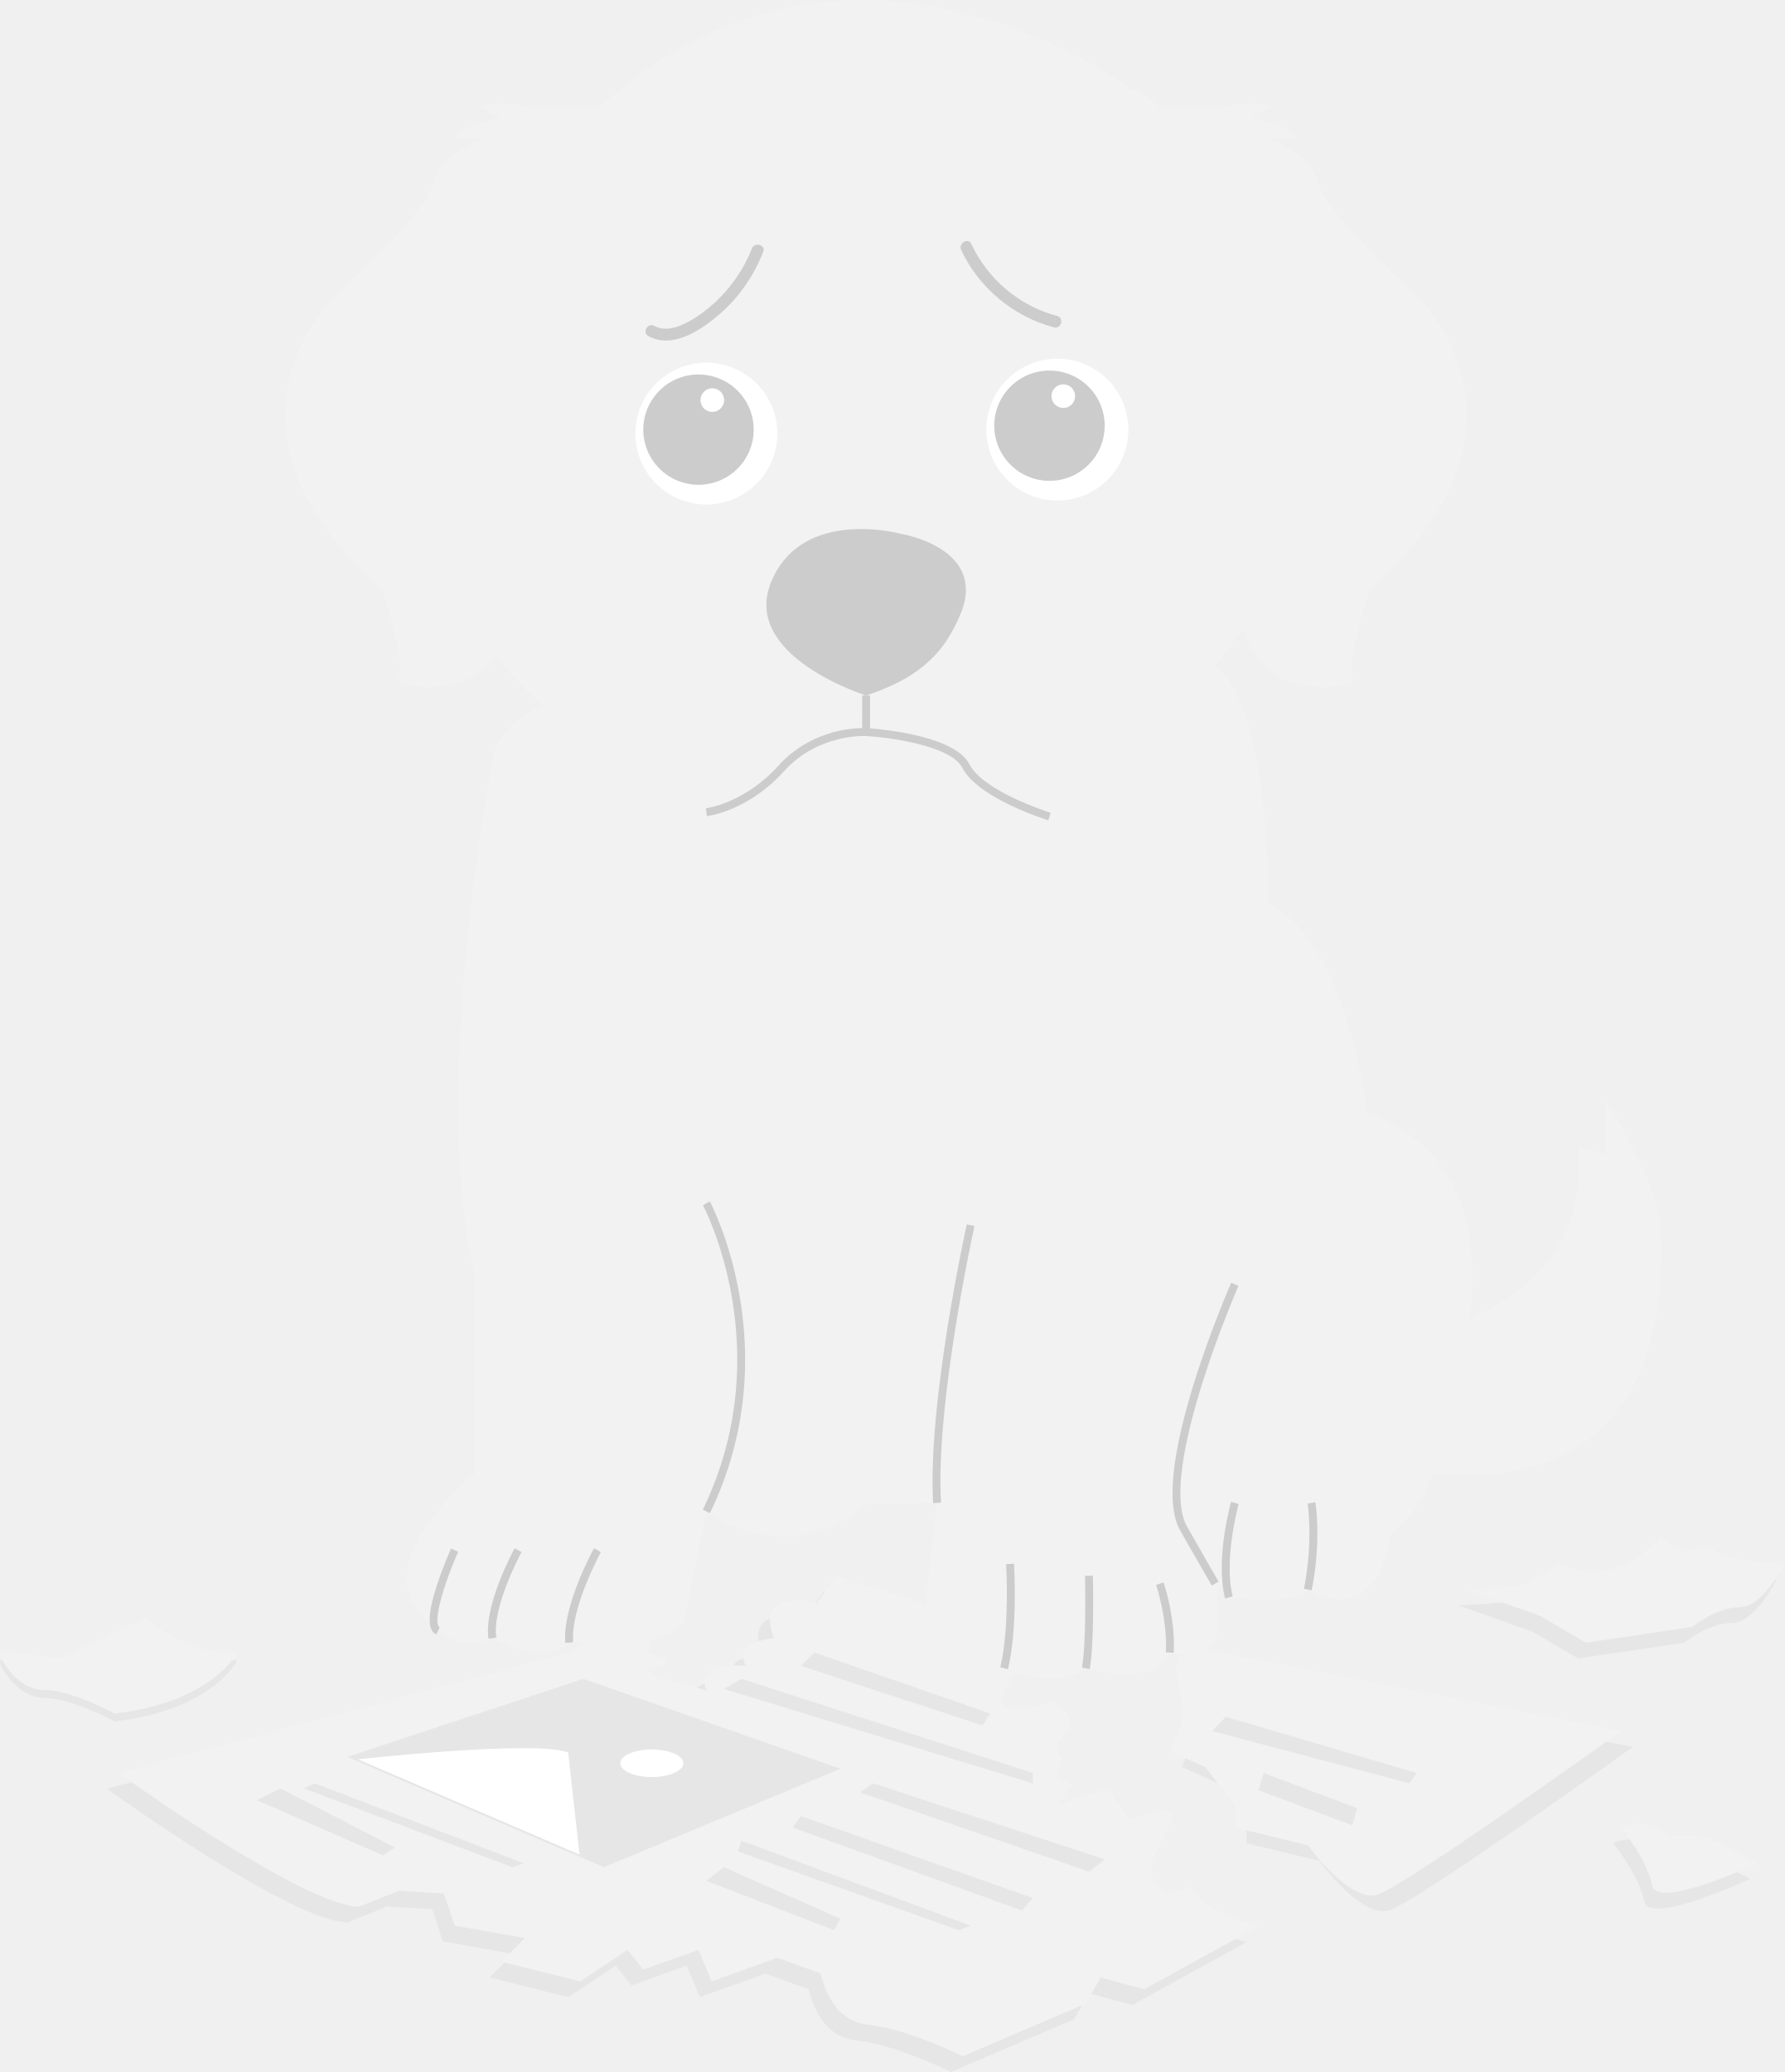
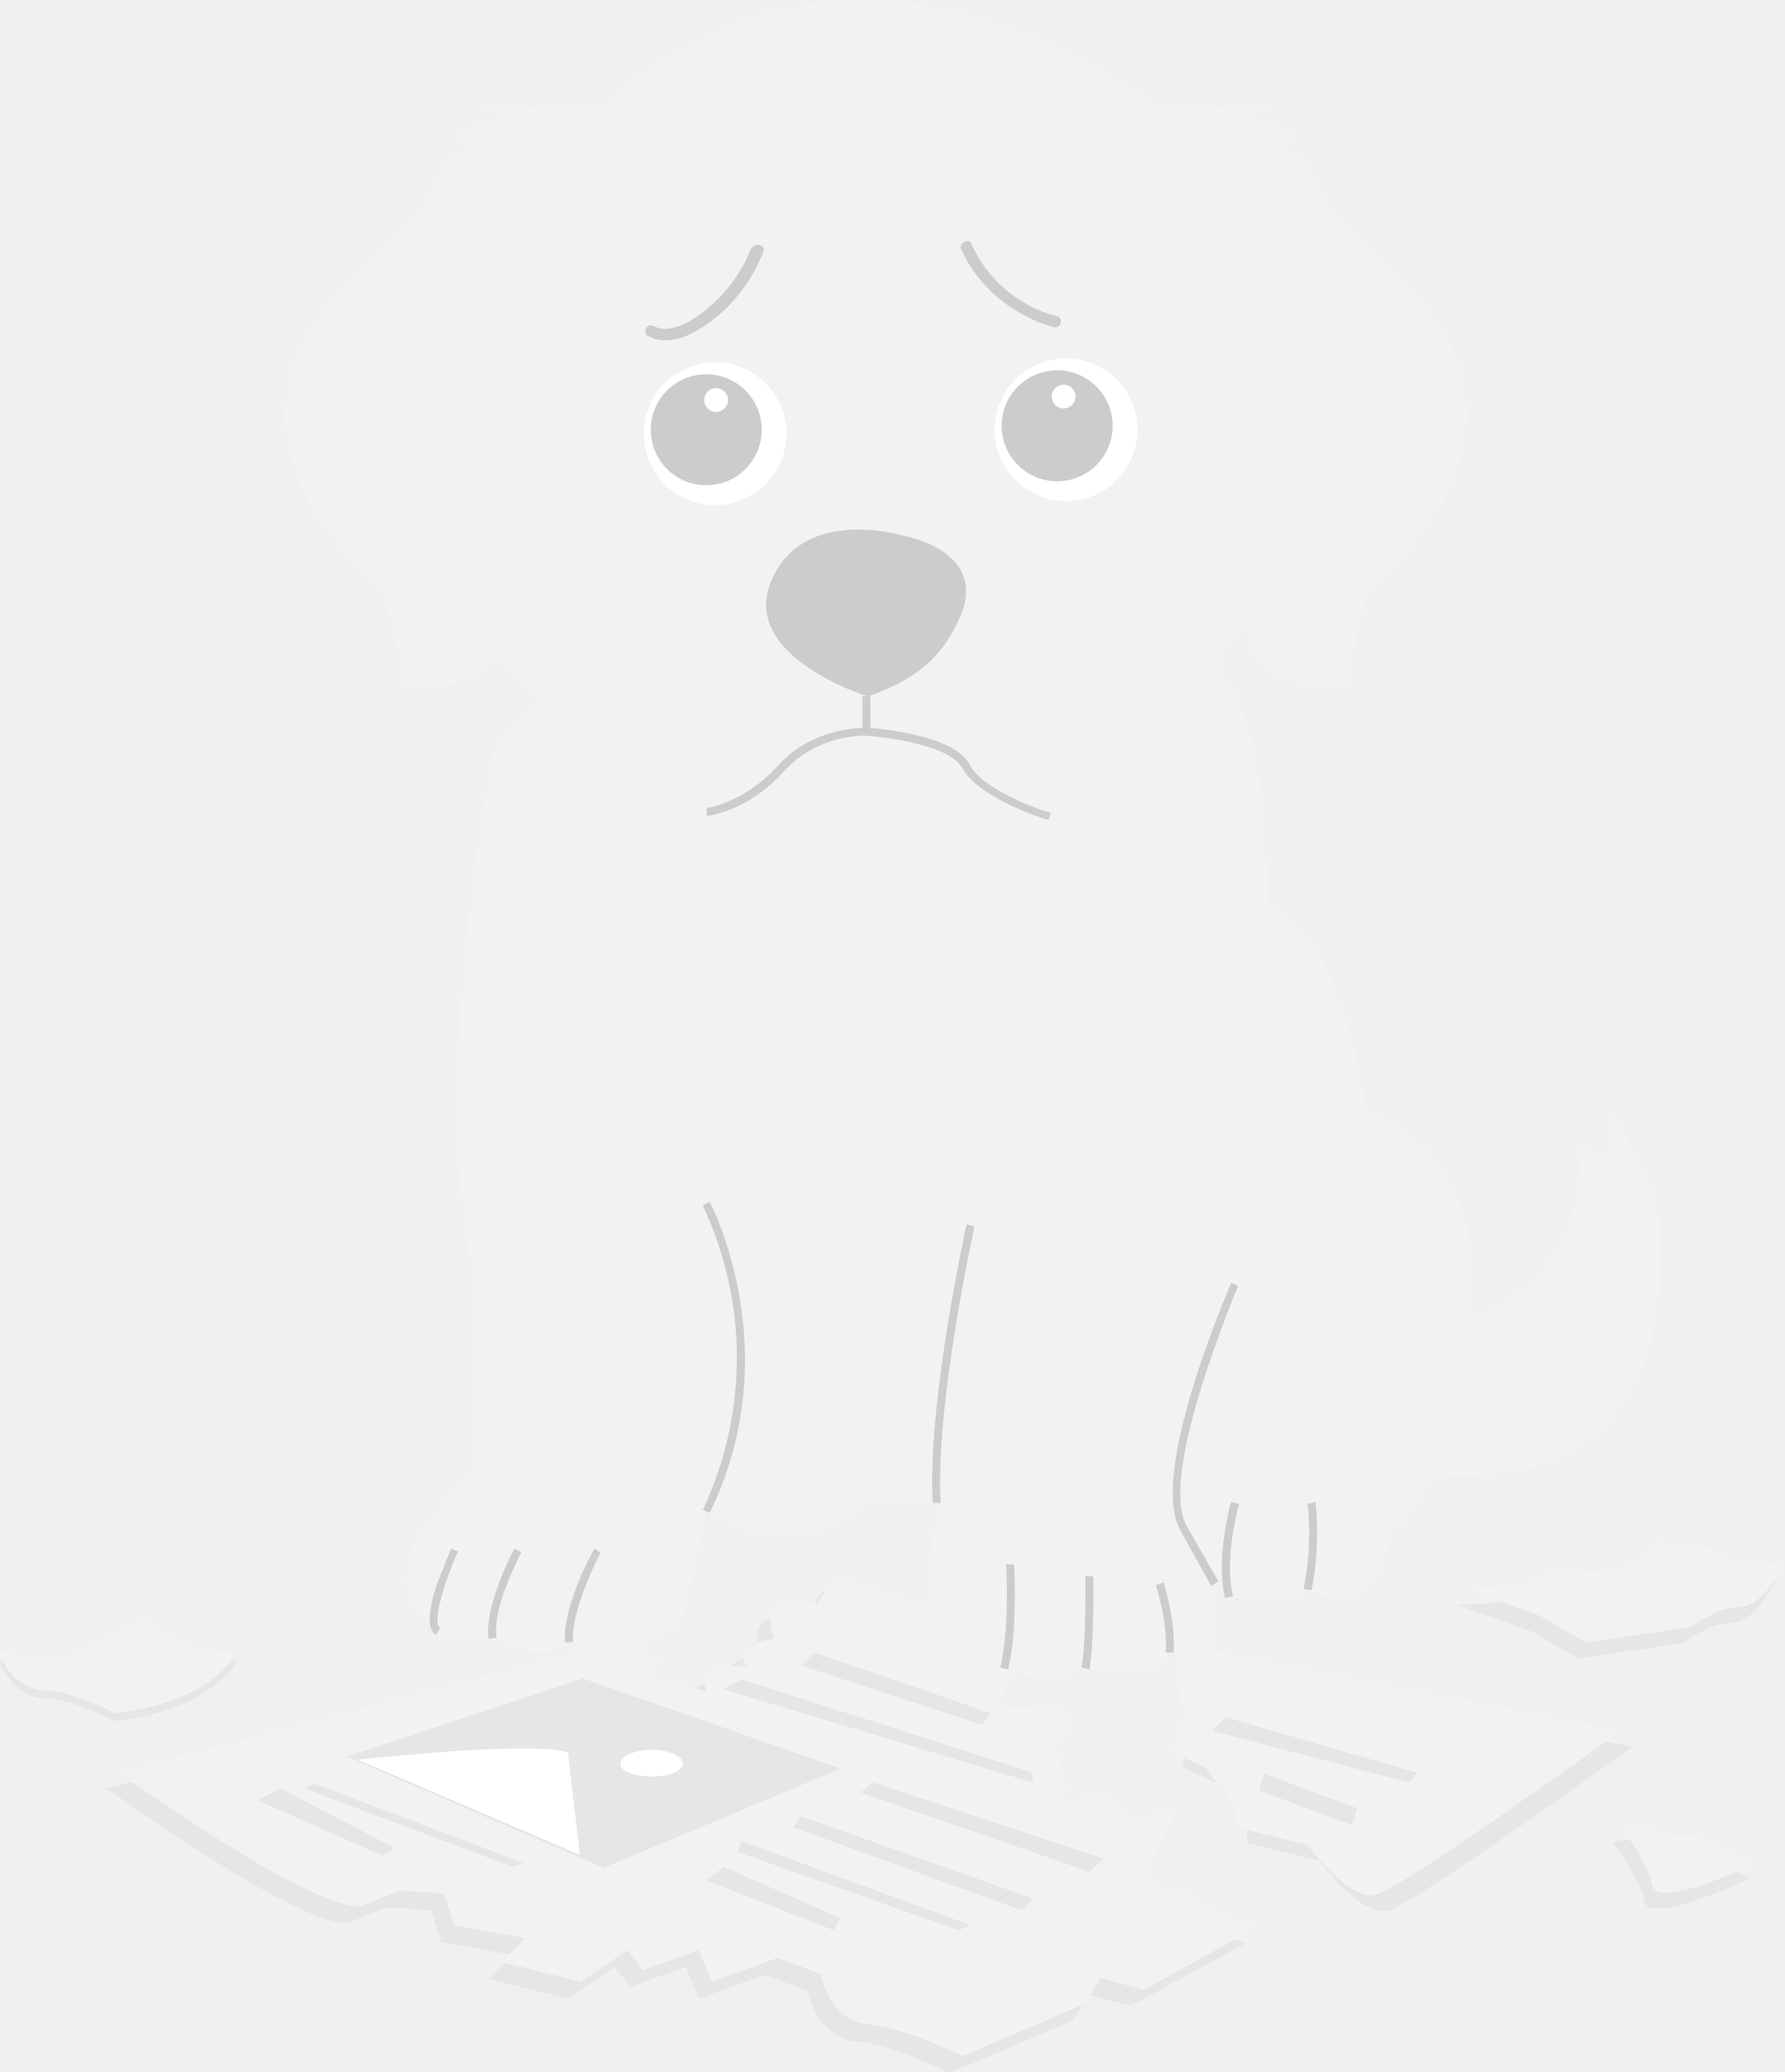
- <svg xmlns="http://www.w3.org/2000/svg" width="180" height="209" viewBox="0 0 180 209" fill="none">
-   <g clip-path="url(#clip0_2350_2)">
-     <path d="M10.77 180.432C10.77 180.432 29.487 193.904 35.057 193.904L39.035 192.315L43.607 192.585L44.67 195.825L51.767 197.082L49.38 199.466L57.337 201.452L62.111 198.274L63.702 200.26L69.272 198.274L70.605 201.452L77.229 199.068L81.605 200.657C81.605 200.657 82.401 205.425 86.38 205.822C90.358 206.219 95.928 209 95.928 209L108.347 203.696L109.853 201.055L114.229 202.247L125.767 195.89C125.767 195.89 125.511 195.925 122.456 194.716C119.401 193.507 119.003 191.917 119.003 191.917L116.837 192.585C116.837 192.585 113.427 191.641 115.817 187.608C118.208 183.575 116.327 184.135 116.327 184.135L112.638 185.164L110.648 181.986C110.648 181.986 106.67 183.177 105.874 183.575C105.079 183.972 107.068 181.588 107.068 181.588L105.476 180.794L105.874 178.807C105.874 178.807 104.681 178.013 106.272 176.424C107.864 174.835 105.079 173.245 105.079 173.245C105.079 173.245 97.797 175.587 100.443 171.635C103.089 167.684 100.781 166.096 100.781 166.096L83.123 160.533L81.207 163.314C81.207 163.314 74.907 161.609 76.864 166.831C76.864 166.831 72.526 167.187 74.082 169.62C74.082 169.62 68.874 168.965 70.068 172.098L65.852 170.928C65.852 170.928 62.633 169.968 65.157 169.62C67.681 169.273 64.23 168.28 64.23 168.28C64.23 168.28 65.359 163.91 62.143 165.201C58.928 166.492 56.21 168.28 56.21 168.28L10.77 180.432Z" fill="#E6E6E6" />
-     <path d="M11.964 178.842C11.964 178.842 30.68 192.314 36.25 192.314L40.229 190.725L44.801 190.995L45.864 194.236L52.96 195.493L50.573 197.876L58.53 199.863L63.304 196.684L64.896 198.671L70.466 196.684L71.798 199.863L78.422 197.479L82.799 199.068C82.799 199.068 83.595 203.835 87.573 204.233C91.552 204.63 97.121 207.411 97.121 207.411L109.54 202.106L111.046 199.465L115.423 200.657L126.96 194.301C126.96 194.301 126.704 194.336 123.649 193.127C120.595 191.917 120.197 190.328 120.197 190.328L118.031 190.995C118.031 190.995 114.62 190.051 117.011 186.018C119.401 181.985 117.521 182.546 117.521 182.546L113.831 183.574L111.842 180.396C111.842 180.396 107.863 181.588 107.068 181.985C106.272 182.383 108.261 179.999 108.261 179.999L106.67 179.204L107.068 177.218C107.068 177.218 105.874 176.423 107.466 174.834C109.057 173.245 106.272 171.656 106.272 171.656C106.272 171.656 98.99 173.997 101.637 170.046C104.283 166.094 101.974 164.507 101.974 164.507L84.316 158.943L82.401 161.724C82.401 161.724 76.101 160.019 78.057 165.242C78.057 165.242 73.72 165.598 75.275 168.031C75.275 168.031 70.068 167.375 71.261 170.509L67.046 169.339C67.046 169.339 63.827 168.379 66.35 168.031C68.874 167.683 65.423 166.69 65.423 166.69C65.423 166.69 66.552 162.32 63.337 163.611C60.121 164.902 57.404 166.69 57.404 166.69L11.964 178.842Z" fill="#F2F2F2" />
-     <path d="M145.659 133.915C145.659 133.915 160.778 130.339 159.186 115.64L161.971 116.435V110.893C161.971 110.893 167.509 120.01 167.525 123.586C167.541 127.161 169.928 152.984 141.283 148.217L145.659 133.915Z" fill="#F2F2F2" />
-     <path d="M64.1 10.76L60.32 10.958H54.305C54.305 10.958 50.009 9.965 48.501 10.76L50.573 11.952C50.573 11.952 46.992 12.349 45.799 13.938H49.128C49.128 13.938 44.605 15.13 43.809 18.308C43.014 21.486 35.057 28.637 35.057 28.637C35.057 28.637 18.745 41.747 38.637 59.624C38.637 59.624 41.025 67.173 40.229 68.365C39.433 69.556 50.175 71.145 51.369 62.803C52.562 54.46 54.949 36.98 54.949 34.993C54.949 33.007 60.121 20.692 60.121 20.692" fill="#F2F2F2" />
-     <path d="M112.638 10.76L116.417 10.958H122.433C122.433 10.958 126.728 9.965 128.237 10.76L126.165 11.952C126.165 11.952 129.745 12.349 130.939 13.938H127.609C127.609 13.938 132.132 15.13 132.928 18.308C133.724 21.486 141.681 28.637 141.681 28.637C141.681 28.637 157.993 41.747 138.1 59.624C138.1 59.624 135.713 67.173 136.509 68.365C137.304 69.556 126.562 71.145 125.369 62.803C124.175 54.46 121.788 36.98 121.788 34.993C121.788 33.007 116.616 20.692 116.616 20.692" fill="#F2F2F2" />
-     <path d="M144.665 148.018C143.87 151.99 140.289 154.771 140.289 154.771C138.698 164.703 131.934 160.333 131.934 160.333C131.536 161.922 123.977 161.128 123.977 161.128L122.784 159.559V164.306C122.784 167.881 118.009 166.69 118.009 166.69C116.816 170.265 109.539 168.279 109.539 168.279C106.643 170.662 101.3 168.279 101.3 168.279C94.138 167.881 93.343 161.922 93.343 161.922L94.536 151.593L87.379 151.744C79.422 158.645 71.262 152.455 71.262 152.455C71.262 152.455 69.87 159.539 69.074 163.114C68.278 166.69 57.425 165.689 57.425 165.689C54.926 168.263 49.679 165.244 49.679 165.244C45.398 166.972 42.816 163.114 42.816 163.114C36.848 157.552 47.84 148.725 47.84 148.725V128.122C43.317 109.812 49.778 76.04 49.778 76.04C50.311 74.474 51.29 73.318 52.4 72.472C54.998 70.474 58.316 70.152 58.316 70.152C58.316 70.152 112.44 65.385 120.397 66.179C121.901 66.33 123.106 67.315 124.069 68.817C128.218 75.265 127.956 91.207 127.956 91.207C135.913 94.783 137.902 112.263 137.902 112.263C156.203 118.619 145.461 144.045 144.665 148.018Z" fill="#F2F2F2" />
-     <path d="M114.03 8.972C114.03 8.972 85.783 -12.481 60.32 10.959C60.32 10.959 42.616 54.857 49.379 65.187C56.143 75.516 76.126 84.288 76.126 84.288C76.126 84.288 89.002 87.102 101.019 84.288C113.036 81.475 126.165 62.406 126.165 62.406C126.165 62.406 126.562 12.349 114.03 8.972Z" fill="#F2F2F2" />
-     <path d="M96.967 25.221C98.745 29.037 102.256 31.945 106.326 33.02C107.069 33.216 107.386 32.067 106.643 31.871C102.846 30.868 99.653 28.172 97.998 24.62C97.674 23.925 96.645 24.529 96.967 25.221Z" fill="#CCCCCC" />
-     <path d="M75.845 25.083C75.033 27.163 73.731 29.034 72.087 30.543C71.283 31.282 70.392 31.943 69.431 32.464C68.414 33.016 67.111 33.469 66.016 32.873C65.342 32.506 64.739 33.535 65.414 33.902C67.882 35.245 70.747 33.282 72.583 31.696C74.553 29.995 76.052 27.818 76.996 25.4C77.275 24.685 76.121 24.375 75.845 25.083Z" fill="#CCCCCC" />
-     <path d="M106.67 50.487C110.625 50.487 113.831 47.286 113.831 43.337C113.831 39.387 110.625 36.185 106.67 36.185C102.715 36.185 99.509 39.387 99.509 43.337C99.509 47.286 102.715 50.487 106.67 50.487Z" fill="white" />
-     <path d="M105.874 48.501C108.95 48.501 111.444 46.011 111.444 42.939C111.444 39.868 108.95 37.377 105.874 37.377C102.798 37.377 100.304 39.868 100.304 42.939C100.304 46.011 102.798 48.501 105.874 48.501Z" fill="#CCCCCC" />
-     <path d="M107.267 41.151C107.926 41.151 108.46 40.618 108.46 39.959C108.46 39.301 107.926 38.768 107.267 38.768C106.608 38.768 106.073 39.301 106.073 39.959C106.073 40.618 106.608 41.151 107.267 41.151Z" fill="white" />
-     <path d="M71.261 50.885C75.216 50.885 78.422 47.683 78.422 43.734C78.422 39.785 75.216 36.583 71.261 36.583C67.306 36.583 64.1 39.785 64.1 43.734C64.1 47.683 67.306 50.885 71.261 50.885Z" fill="white" />
-     <path d="M70.466 48.898C73.542 48.898 76.035 46.408 76.035 43.336C76.035 40.264 73.542 37.774 70.466 37.774C67.389 37.774 64.896 40.264 64.896 43.336C64.896 46.408 67.389 48.898 70.466 48.898Z" fill="#CCCCCC" />
-     <path d="M71.858 41.549C72.517 41.549 73.052 41.015 73.052 40.357C73.052 39.699 72.517 39.165 71.858 39.165C71.199 39.165 70.664 39.699 70.664 40.357C70.664 41.015 71.199 41.549 71.858 41.549Z" fill="white" />
-     <path d="M87.374 70.153C87.374 70.153 74.643 66.18 77.826 58.632C81.009 51.083 90.955 53.864 90.955 53.864C90.955 53.864 99.509 55.255 96.968 61.758C95.132 66.378 92.148 68.563 87.374 70.153Z" fill="#CCCCCC" />
-     <path d="M71.306 82.321L71.216 81.532C71.254 81.527 75.097 81.039 78.525 77.237C81.621 73.801 85.667 73.455 86.979 73.439L86.976 70.153L87.772 70.152L87.775 74.264L87.353 74.239C87.304 74.236 82.519 73.993 79.116 77.768C75.476 81.806 71.475 82.302 71.306 82.321Z" fill="#CCCCCC" />
-     <path d="M105.756 82.745C105.467 82.654 98.655 80.51 97.085 77.451C95.931 75.201 89.67 74.37 87.355 74.239L87.4 73.446C87.758 73.466 96.196 73.976 97.793 77.088C99.212 79.853 105.925 81.965 105.992 81.986L105.756 82.745Z" fill="#CCCCCC" />
-     <path d="M71.62 152.627L70.903 152.281C78.674 136.243 70.99 121.706 70.912 121.562L71.611 121.183C71.692 121.332 79.573 136.212 71.62 152.627Z" fill="#CCCCCC" />
-     <path d="M94.138 151.617C93.545 141.548 97.489 123.679 97.529 123.5L98.306 123.672C98.266 123.851 94.346 141.612 94.933 151.571L94.138 151.617Z" fill="#CCCCCC" />
-     <path d="M122.239 159.935L119.056 154.373C115.811 148.703 123.864 130.172 124.209 129.386L124.938 129.704C124.917 129.752 122.836 134.519 121.172 139.899C118.994 146.935 118.502 151.804 119.747 153.979L122.929 159.541L122.239 159.935Z" fill="#CCCCCC" />
-     <path d="M132.324 160.412L131.543 160.256C132.51 155.427 131.921 151.695 131.914 151.659L132.7 151.53C132.726 151.687 133.321 155.433 132.324 160.412Z" fill="#CCCCCC" />
-     <path d="M123.592 161.23C122.581 157.396 124.124 151.728 124.19 151.488L124.957 151.699C124.941 151.756 123.406 157.402 124.361 161.027L123.592 161.23Z" fill="#CCCCCC" />
-     <path d="M101.686 168.372L100.912 168.188C101.881 164.123 101.503 157.84 101.499 157.777L102.293 157.727C102.309 157.989 102.683 164.191 101.686 168.372Z" fill="#CCCCCC" />
-     <path d="M109.932 168.353L109.149 168.207C109.619 165.695 109.457 159.021 109.455 158.954L110.251 158.934C110.258 159.211 110.417 165.759 109.932 168.353Z" fill="#CCCCCC" />
-     <path d="M118.406 166.713L117.612 166.667C117.804 163.404 116.645 159.899 116.633 159.864L117.388 159.612C117.438 159.761 118.607 163.299 118.406 166.713Z" fill="#CCCCCC" />
-     <path d="M57.029 165.722C56.713 162.06 59.791 156.409 59.922 156.17L60.62 156.552C60.589 156.609 57.526 162.231 57.822 165.654L57.029 165.722Z" fill="#CCCCCC" />
-     <path d="M49.284 165.302C48.771 161.972 51.789 156.406 51.918 156.171L52.616 156.552C52.586 156.607 49.599 162.116 50.07 165.182L49.284 165.302Z" fill="#CCCCCC" />
-     <path d="M44.008 164.863C43.109 164.422 43.119 162.881 44.039 160.015C44.661 158.08 45.493 156.217 45.501 156.199L46.227 156.524C44.743 159.836 43.61 163.782 44.359 164.15L44.008 164.863Z" fill="#CCCCCC" />
-     <path d="M14.771 164.009C14.771 164.009 18.368 167.684 23.927 167.485C23.927 167.485 21.53 172.451 11.584 173.643C11.584 173.643 7.207 171.259 4.422 171.259C1.637 171.259 -0.344 167.684 0.05 167.485C0.444 167.286 6.014 168.081 6.014 168.081L14.771 164.009Z" fill="#E6E6E6" />
-     <path d="M14.771 163.214C14.771 163.214 18.368 166.889 23.927 166.69C23.927 166.69 21.53 171.656 11.584 172.848C11.584 172.848 7.207 170.464 4.422 170.464C1.637 170.464 -0.344 166.889 0.05 166.69C0.444 166.491 6.014 167.286 6.014 167.286L14.771 163.214Z" fill="#F2F2F2" />
-     <path d="M35.057 177.218L58.837 169.339L84.788 178.41L60.917 188.342L35.057 177.218Z" fill="#E6E6E6" />
-     <path d="M80.781 168.031L82.172 166.69L99.906 172.848L99.111 174.04L80.781 168.031Z" fill="#E6E6E6" />
-     <path d="M73.029 170.365L74.798 169.339L104.195 178.84V179.884L73.029 170.365Z" fill="#E6E6E6" />
-     <path d="M86.777 180.793L88.084 179.884L111.444 187.547L109.882 188.796L86.777 180.793Z" fill="#E6E6E6" />
-     <path d="M79.97 184.34L80.781 183.177L104.195 191.458L103.089 192.712L79.97 184.34Z" fill="#E6E6E6" />
-     <path d="M74.444 186.752L74.798 185.671L97.917 194.236L96.724 194.698L74.444 186.752Z" fill="#E6E6E6" />
-     <path d="M71.261 189.722L73.029 188.342L84.788 193.542L84.142 194.698L71.261 189.722Z" fill="#E6E6E6" />
-     <path d="M30.68 180.396L31.751 179.884L52.847 187.944L51.688 188.342L30.68 180.396Z" fill="#E6E6E6" />
-     <path d="M25.906 181.588L28.293 180.396L39.831 186.355L38.638 187.15L25.906 181.588Z" fill="#E6E6E6" />
-     <path d="M119.872 169.869L120.595 174.835L119.225 178.233L122.819 179.853L125.767 183.788V185.929L133.127 187.723C133.127 187.723 137.304 193.506 140.089 192.712C142.874 191.917 164.734 176.201 164.734 176.201L124.282 168.28C124.282 168.28 119.546 167.286 119.872 169.869Z" fill="#E6E6E6" />
-     <path d="M118.678 168.279L119.401 173.245L118.031 176.643L121.626 178.264L124.573 182.199V184.34L131.933 186.134C131.933 186.134 136.111 191.917 138.896 191.123C141.681 190.328 163.541 174.611 163.541 174.611L123.088 166.69C123.088 166.69 118.353 165.697 118.678 168.279Z" fill="#F2F2F2" />
-     <path d="M122.277 174.611L123.649 173.171L142.909 178.84L142.213 179.884L122.277 174.611Z" fill="#E6E6E6" />
-     <path d="M126.96 180.578L127.493 178.85L136.907 182.383L136.418 184.113L126.96 180.578Z" fill="#E6E6E6" />
-     <path d="M166.784 156.473C166.784 156.473 162.704 162.121 156.37 159.341C156.37 159.341 154.058 160.93 153.241 161.327C152.423 161.724 147.097 161.923 147.097 161.923L154.631 164.604L159.186 167.286L169.928 165.697C169.928 165.697 172.315 163.711 174.702 163.711C177.09 163.711 179.204 159.341 179.204 159.341C179.204 159.341 172.35 158.943 172.134 157.95C171.917 156.957 168.812 159.167 166.784 156.473Z" fill="#E6E6E6" />
-     <path d="M165.875 191.774C166.348 194.301 176.538 189.517 176.538 189.517L172.25 187.26L170.326 186.753H167.497C167.497 186.753 165.11 184.709 162.745 185.929C162.745 185.929 165.402 189.247 165.875 191.774Z" fill="#E6E6E6" />
-     <path d="M167.58 154.884C167.58 154.884 163.5 160.533 157.166 157.752C157.166 157.752 154.854 159.341 154.036 159.738C153.218 160.135 147.893 160.334 147.893 160.334L155.427 163.016L159.982 165.697L170.724 164.108C170.724 164.108 173.111 162.122 175.498 162.122C177.885 162.122 180 157.752 180 157.752C180 157.752 173.146 157.354 172.929 156.361C172.713 155.368 169.607 157.578 167.58 154.884Z" fill="#F2F2F2" />
-     <path d="M166.67 190.184C167.143 192.712 177.334 187.928 177.334 187.928L173.045 185.671L171.122 185.163H168.293C168.293 185.163 165.906 183.119 163.541 184.34C163.541 184.34 166.197 187.657 166.67 190.184Z" fill="#F2F2F2" />
-     <path d="M36.116 177.46C36.116 177.46 54.051 175.483 57.317 176.769L58.463 187.072L36.116 177.46Z" fill="white" />
-     <path d="M65.756 179.248C67.514 179.248 68.939 178.625 68.939 177.857C68.939 177.089 67.514 176.467 65.756 176.467C63.998 176.467 62.573 177.089 62.573 177.857C62.573 178.625 63.998 179.248 65.756 179.248Z" fill="white" />
+ <svg xmlns="http://www.w3.org/2000/svg" fill="none" viewBox="0 0 180 209">
+   <g clip-path="url(#a)">
+     <path fill="#e6e6e6" d="M10.8 180.4S29.5 194 35 194l4-1.6 4.5.3 1 3.2 7.2 1.3-2.4 2.4 8 2 4.7-3.2 1.6 2 5.6-2 1.3 3.2 6.6-2.4 4.4 1.6s.8 4.7 4.8 5.1 9.5 3.2 9.5 3.2l12.4-5.3 1.6-2.6 4.3 1.1 11.6-6.3s-.3 0-3.3-1.2c-3.1-1.2-3.5-2.8-3.5-2.8l-2.2.7s-3.4-1-1-5 .5-3.5.5-3.5l-3.7 1-2-3.1s-4 1.2-4.7 1.6 1.2-2 1.2-2l-1.6-.8.4-2s-1.2-.8.4-2.4-1.2-3.2-1.2-3.2-7.3 2.4-4.7-1.6c2.7-4 .4-5.5.4-5.5L83 160.5l-1.9 2.8s-6.3-1.7-4.3 3.5c0 0-4.4.4-2.8 2.8 0 0-5.2-.6-4 2.5l-4.2-1.2s-3.3-1-.7-1.3-1-1.3-1-1.3 1.2-4.4-2-3.1-6 3-6 3z" />
+     <path fill="#f2f2f2" d="M12 178.8s18.7 13.5 24.3 13.5l4-1.6 4.5.3 1 3.2 7.2 1.3-2.4 2.4 8 2 4.7-3.2 1.6 2 5.6-2 1.3 3.2 6.6-2.4 4.4 1.6s.8 4.7 4.8 5.1 9.5 3.2 9.5 3.2l12.4-5.3 1.5-2.6 4.4 1.2 11.6-6.4-3.4-1.2c-3-1.2-3.4-2.8-3.4-2.8l-2.2.7s-3.4-1-1-5 .5-3.5.5-3.5l-3.7 1-2-3.1s-4 1.2-4.7 1.6 1.2-2 1.2-2l-1.6-.8.4-2s-1.2-.8.4-2.4-1.2-3.1-1.2-3.1-7.3 2.3-4.7-1.7c2.7-4 .4-5.5.4-5.5L84.3 159l-1.9 2.8s-6.3-1.7-4.3 3.5c0 0-4.4.4-2.8 2.8 0 0-5.2-.6-4 2.5l-4.3-1.2s-3.2-1-.6-1.3c2.5-.3-1-1.3-1-1.3s1.2-4.4-2-3c-3.3 1.2-6 3-6 3zM145.7 134s15-3.7 13.5-18.4l2.8.8V111s5.5 9.1 5.5 12.7 2.4 29.4-26.2 24.6zM64.1 10.8l-3.8.2h-6s-4.3-1-5.8-.2l2 1.2s-3.5.3-4.7 2h3.3s-4.5 1.1-5.3 4.3-8.7 10.3-8.7 10.3-16.4 13.1 3.5 31c0 0 2.4 7.6 1.6 8.8s10 2.7 11.2-5.6S54.9 37 54.9 35s5.2-14.3 5.2-14.3m52.5-9.9 3.8.2h6s4.3-1 5.8-.2l-2 1.2s3.5.3 4.7 2h-3.3s4.5 1.1 5.3 4.3 8.8 10.3 8.8 10.3 16.3 13.1-3.6 31c0 0-2.4 7.6-1.6 8.8s-10 2.7-11.1-5.6c-1.2-8.3-3.6-25.8-3.6-27.8s-5.2-14.3-5.2-14.3" />
+     <path fill="#f2f2f2" d="M144.7 148c-.8 4-4.4 6.8-4.4 6.8-1.6 9.9-8.4 5.5-8.4 5.5-.4 1.6-8 .8-8 .8l-1.1-1.5v4.7c0 3.6-4.8 2.4-4.8 2.4-1.2 3.6-8.5 1.6-8.5 1.6-2.9 2.4-8.2 0-8.2 0-7.2-.4-8-6.4-8-6.4l1.2-10.3-7.1.1c-8 7-16.1.8-16.1.8L69 163c-.8 3.6-11.7 2.6-11.7 2.6-2.5 2.6-7.7-.5-7.7-.5-4.3 1.8-6.9-2-6.9-2-6-5.6 5-14.5 5-14.5V128c-4.5-18.3 2-52 2-52a8 8 0 0 1 2.6-3.6c2.6-2 6-2.3 6-2.3s54-4.8 62-4q2.2.2 3.7 2.6c4.1 6.5 3.9 22.4 3.9 22.4 8 3.6 9.9 21 9.9 21 18.3 6.4 7.6 31.8 6.8 35.8" />
+     <path fill="#f2f2f2" d="M114 9s-28.2-21.5-53.7 2c0 0-17.7 43.9-11 54.2 6.8 10.3 26.8 19 26.8 19s12.9 2.9 25 0c12-2.7 25-21.8 25-21.8s.5-50-12-53.4" />
+     <path fill="#ccc" d="M97 25.2c1.7 3.8 5.3 6.7 9.3 7.8.8.2 1-1 .3-1.1a13 13 0 0 1-8.6-7.3c-.3-.7-1.4 0-1 .6M75.8 25a15 15 0 0 1-6.4 7.5c-1 .5-2.3 1-3.4.4-.7-.4-1.3.6-.6 1 2.5 1.3 5.3-.6 7.2-2.2a16 16 0 0 0 4.4-6.3c.3-.7-.9-1-1.2-.3" />
+     <path fill="#fff" d="M106.7 50.5a7.2 7.2 0 1 0 0-14.3 7.2 7.2 0 0 0 0 14.3" />
+     <path fill="#ccc" d="M105.9 48.5a5.6 5.6 0 1 0 0-11.1 5.6 5.6 0 0 0 0 11.1" />
+     <path fill="#fff" d="M107.3 41.2a1.2 1.2 0 1 0 0-2.4 1.2 1.2 0 0 0 0 2.4m-36 9.7a7.2 7.2 0 1 0 0-14.3 7.2 7.2 0 0 0 0 14.3" />
+     <path fill="#ccc" d="M70.5 48.9a5.6 5.6 0 1 0 0-11.1 5.6 5.6 0 0 0 0 11.1" />
+     <path fill="#fff" d="M71.9 41.5a1.2 1.2 0 1 0 0-2.3 1.2 1.2 0 0 0 0 2.3" />
+     <path fill="#ccc" d="M87.4 70.2s-12.8-4-9.6-11.6S91 54 91 54s8.5 1.4 6 7.9c-1.9 4.6-4.9 6.8-9.6 8.4" />
+     <path fill="#ccc" d="M71.3 82.3v-.8s3.8-.5 7.2-4.3c3.1-3.4 7.2-3.7 8.5-3.8v-3.2h.8v4h-.4c-.1 0-4.9-.2-8.3 3.6-3.6 4-7.6 4.5-7.8 4.5" />
+     <path fill="#ccc" d="M105.8 82.7c-.3 0-7.1-2.2-8.7-5.2-1.2-2.3-7.4-3.1-9.7-3.3v-.8c.4 0 8.8.6 10.4 3.7 1.4 2.8 8.1 4.9 8.2 4.9zm-34.2 69.9-.7-.3a36 36 0 0 0 0-30.7l.7-.4c0 .1 8 15 0 31.4m22.5-1c-.6-10 3.4-28 3.4-28.1l.8.2c0 .2-4 18-3.4 27.9zm28.1 8.4-3.1-5.6c-3.3-5.7 4.8-24.2 5.1-25l.7.3s-2 4.8-3.7 10.2q-3.3 10.7-1.5 14l3.2 5.6zm10.1.4-.8-.1c1-4.9.4-8.6.4-8.6l.8-.2c0 .2.6 4-.4 9m-8.7.7c-1-3.8.5-9.5.6-9.7l.8.2s-1.6 5.7-.6 9.3zm-21.9 7.2-.8-.2c1-4 .6-10.4.6-10.4h.8c0 .2.4 6.4-.6 10.6m8.3 0-.9-.2c.5-2.5.4-9.2.4-9.2h.8c0 .2.1 6.8-.4 9.4m8.5-1.7h-.8c.2-3.3-1-6.8-1-6.8l.8-.3c0 .2 1.2 3.7 1 7.1m-61.4-1c-.3-3.6 2.8-9.3 3-9.5l.6.4s-3 5.6-2.8 9zm-7.7-.4c-.5-3.3 2.5-8.9 2.6-9.1l.7.4s-3 5.5-2.5 8.6zm-5.3-.4q-1.3-.7 0-4.9l1.5-3.8.7.3c-1.5 3.3-2.6 7.3-1.8 7.7z" />
+     <path fill="#e6e6e6" d="M14.8 164s3.6 3.7 9.1 3.5c0 0-2.4 5-12.3 6.1 0 0-4.4-2.3-7.2-2.3s-4.7-3.6-4.4-3.8c.4-.2 6 .6 6 .6z" />
+     <path fill="#f2f2f2" d="M14.8 163.2s3.6 3.7 9.1 3.5c0 0-2.4 5-12.3 6.1 0 0-4.4-2.3-7.2-2.3s-4.7-3.6-4.4-3.8c.4-.2 6 .6 6 .6z" />
+     <path fill="#e6e6e6" d="m35 177.2 23.8-7.9 26 9.1-23.9 10zm45.8-9.2 1.4-1.3 17.7 6.1-.8 1.2zm-7.8 2.4 1.8-1 29.4 9.4v1zm13.8 10.4 1.3-1 23.3 7.7-1.5 1.3zm-6.8 3.5.8-1.1 23.4 8.3-1.1 1.2zm-5.6 2.5.4-1.1 23.1 8.5-1.2.5zm-3.1 2.9 1.7-1.4 11.8 5.2-.7 1.2zm-40.6-9.3 1-.5 21.1 8-1.1.4zm-4.7 1.2 2.3-1.2 11.5 6-1.2.8zm93.9-11.7.7 5-1.4 3.3 3.6 1.7 3 3.9v2.1l7.3 1.8s4.2 5.8 7 5 24.6-16.5 24.6-16.5l-40.4-8s-4.8-1-4.4 1.7" />
+     <path fill="#f2f2f2" d="m118.7 168.3.7 5-1.4 3.3 3.6 1.7 3 3.9v2.1l7.3 1.8s4.2 5.8 7 5 24.6-16.5 24.6-16.5l-40.4-8s-4.7-.9-4.4 1.7" />
+     <path fill="#e6e6e6" d="m122.3 174.6 1.3-1.4 19.3 5.6-.7 1zm4.7 6 .5-1.7 9.4 3.5-.5 1.7zm39.8-24.1s-4.1 5.6-10.4 2.8c0 0-2.3 1.6-3.2 2-.8.4-6.1.6-6.1.6l7.5 2.7 4.6 2.7 10.7-1.6s2.4-2 4.8-2 4.5-4.4 4.5-4.4-6.8-.4-7-1.4-3.4 1.3-5.4-1.4m-.9 35.3c.4 2.5 10.6-2.3 10.6-2.3l-4.2-2.2-2-.5h-2.8s-2.4-2-4.8-.9c0 0 2.7 3.3 3.2 5.9" />
+     <path fill="#f2f2f2" d="M167.6 154.9s-4.1 5.6-10.4 2.9l-3.2 2c-.8.3-6.1.5-6.1.5l7.5 2.7 4.6 2.7 10.7-1.6s2.4-2 4.8-2 4.5-4.3 4.5-4.3-6.9-.4-7-1.4c-.3-1-3.4 1.2-5.4-1.5m-.9 35.3c.4 2.5 10.6-2.3 10.6-2.3l-4.3-2.2-1.9-.5h-2.8s-2.4-2-4.8-.9c0 0 2.7 3.4 3.2 5.9" />
+     <path fill="#fff" d="M36.1 177.5s18-2 21.2-.7l1.2 10.3zm29.7 1.7c1.7 0 3.1-.6 3.1-1.3s-1.4-1.4-3.1-1.4-3.2.6-3.2 1.4 1.4 1.3 3.2 1.3" />
  </g>
  <defs>
-     <clipPath id="clip0_2350_2">
-       <rect width="180" height="209" fill="white" />
+     <clipPath id="a">
+       <path fill="#fff" d="M0 0h180v209H0z" />
    </clipPath>
  </defs>
</svg>
